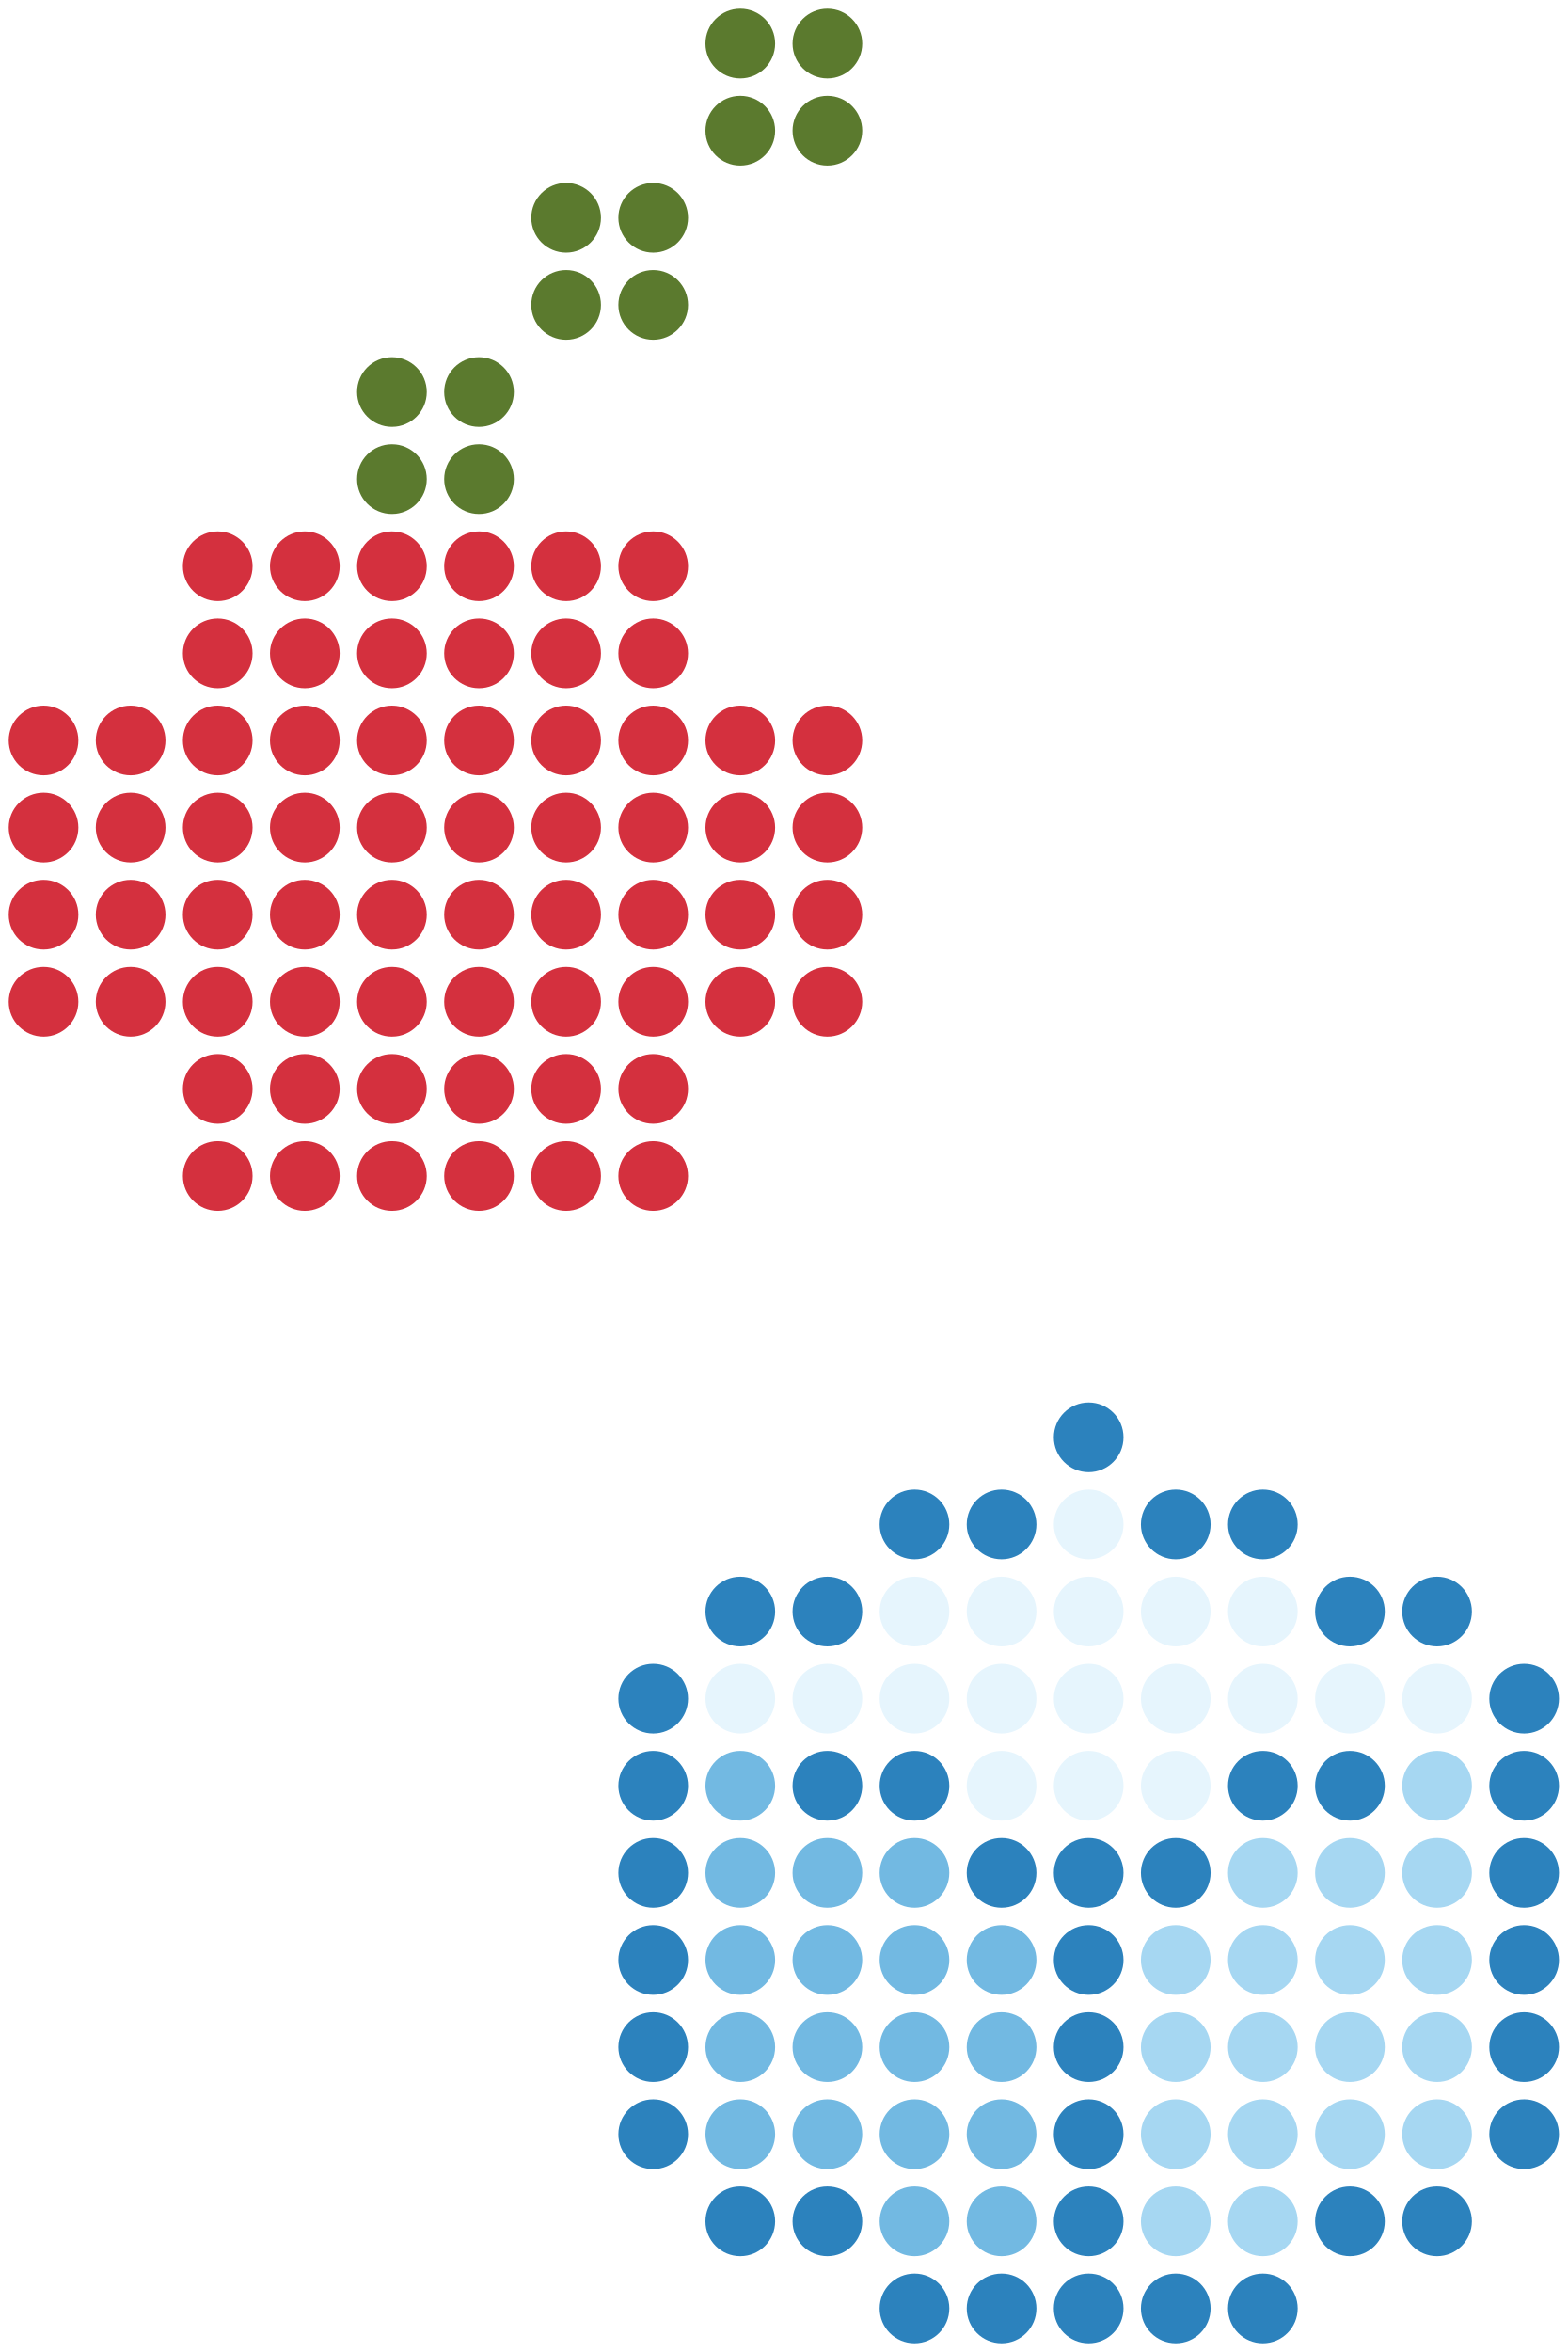
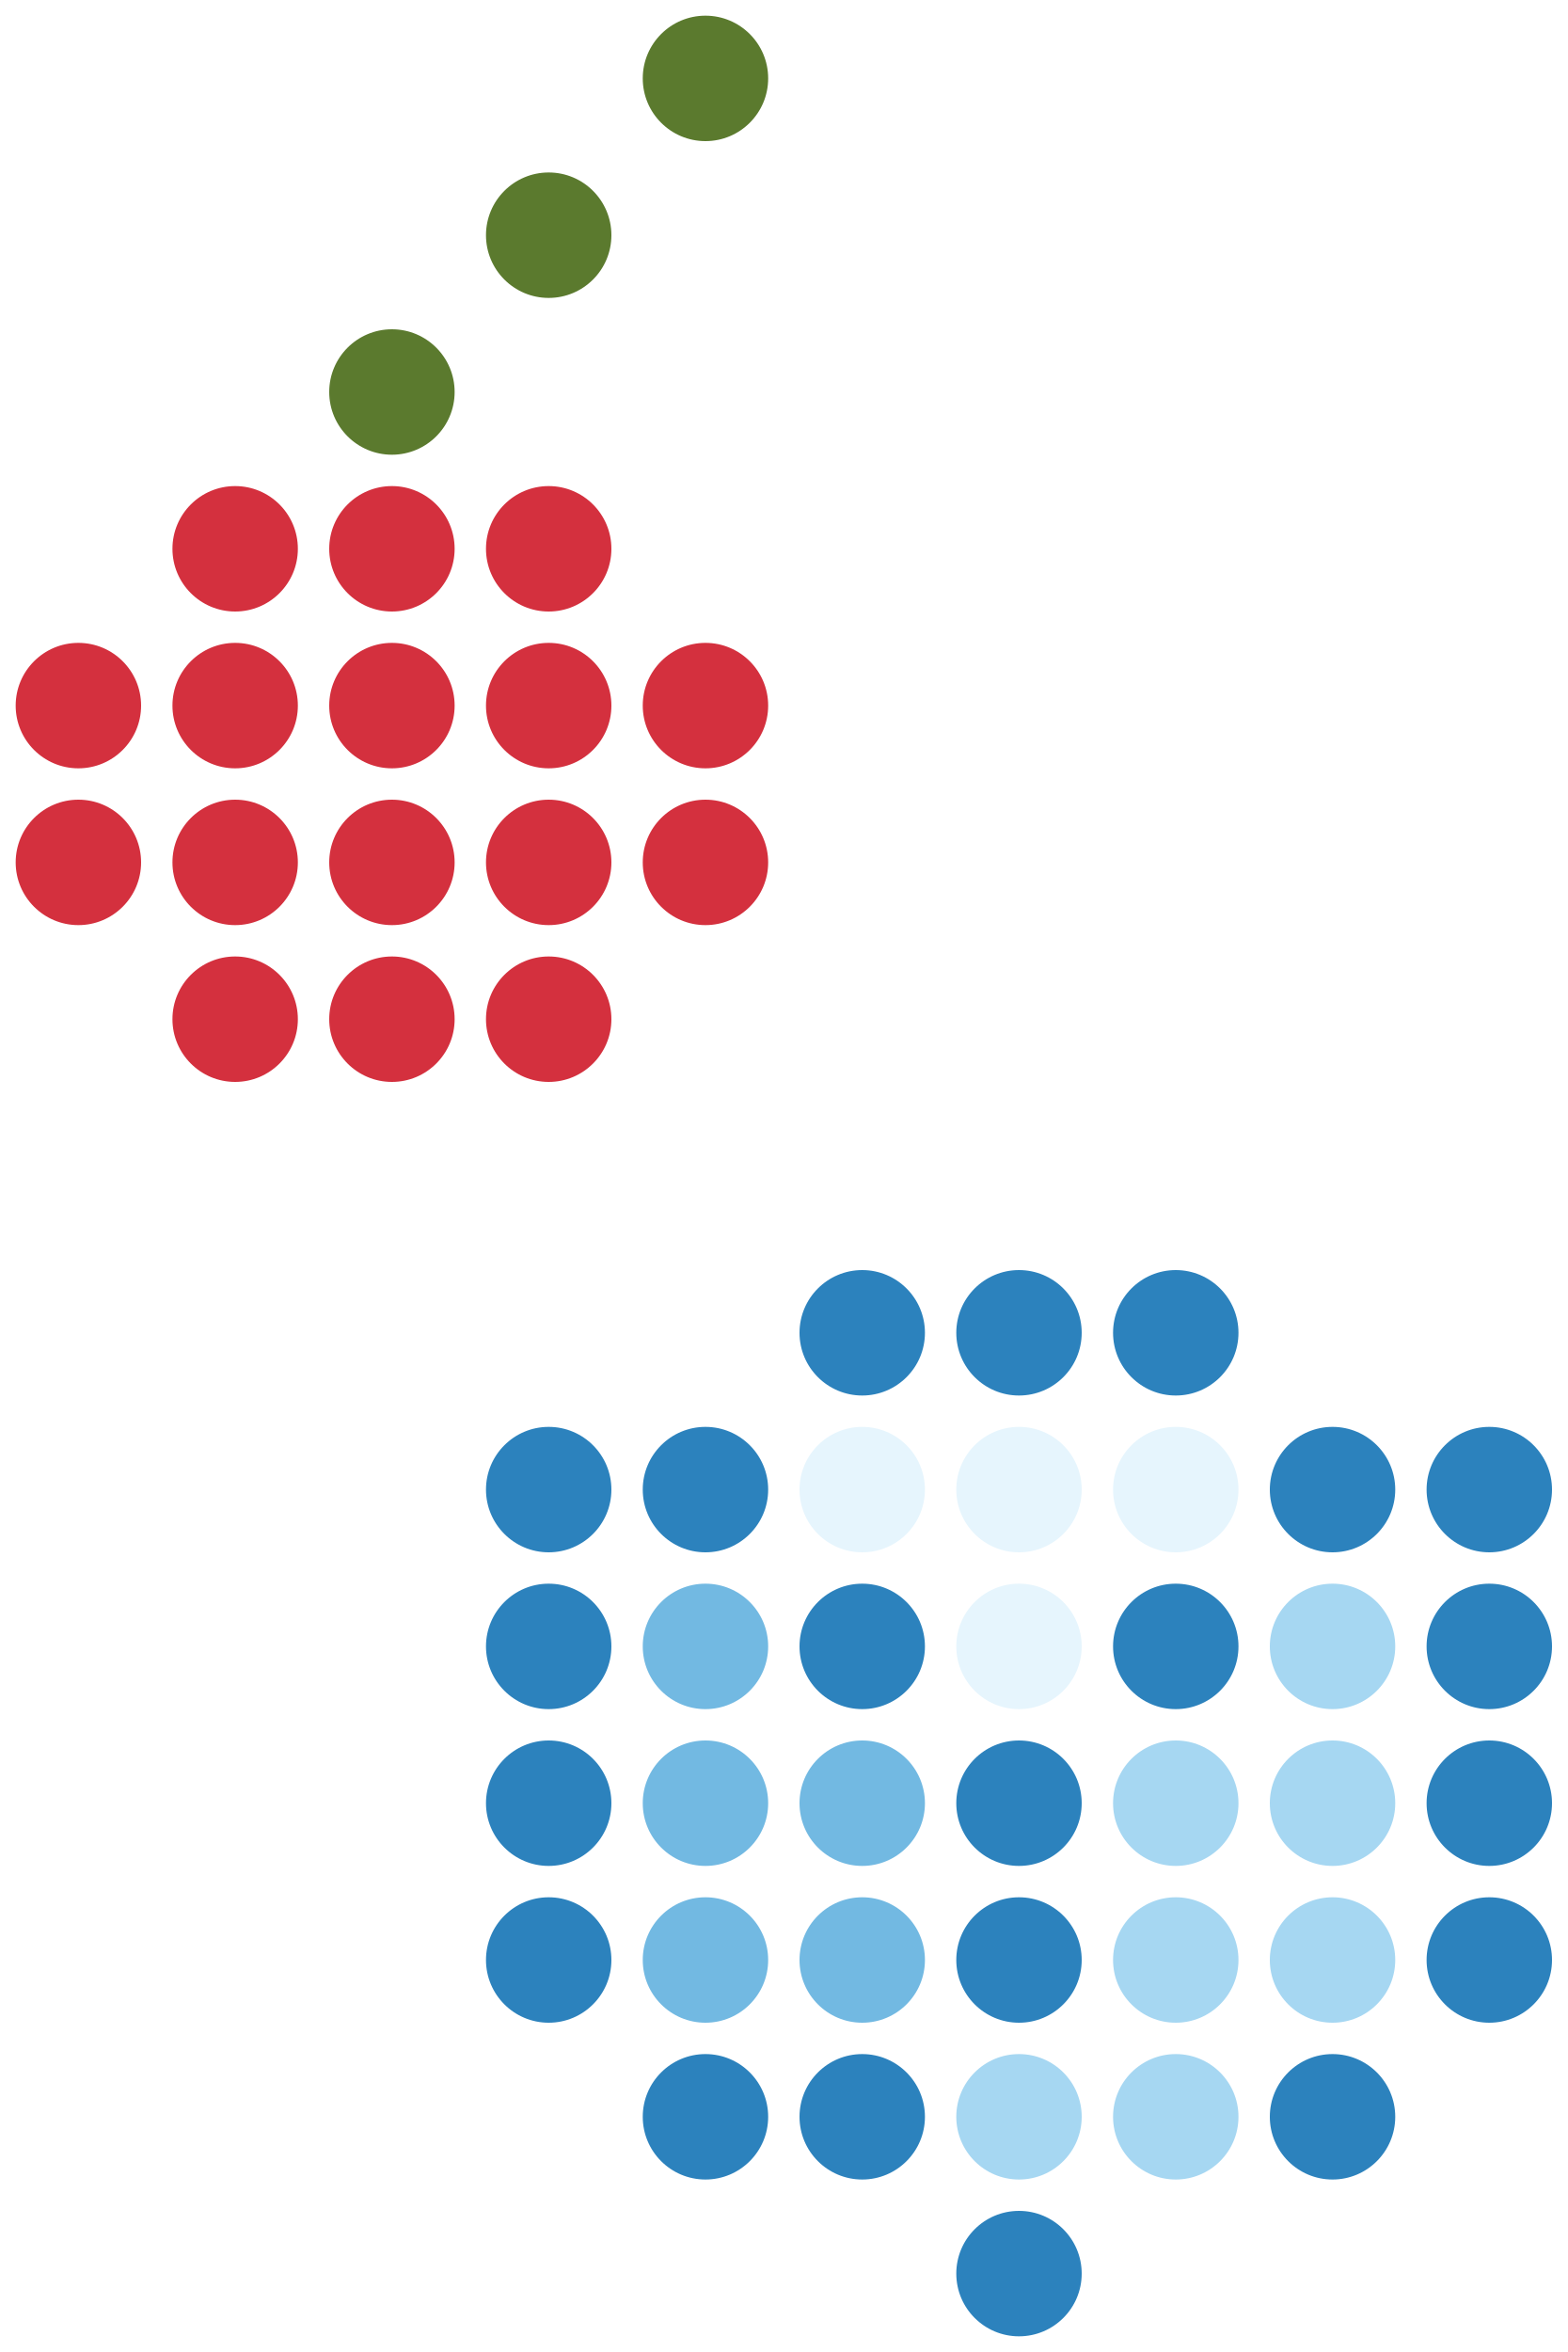
- <svg xmlns="http://www.w3.org/2000/svg" viewBox="0 0 18 27">
-   <circle cx="8.5" cy="0.5" r=".4" fill="#5B7A2E" />
-   <circle cx="9.5" cy="0.5" r=".4" fill="#5B7A2E" />
-   <circle cx="8.5" cy="1.5" r=".4" fill="#5B7A2E" />
-   <circle cx="9.5" cy="1.5" r=".4" fill="#5B7A2E" />
-   <circle cx="6.5" cy="2.5" r=".4" fill="#5B7A2E" />
-   <circle cx="7.5" cy="2.5" r=".4" fill="#5B7A2E" />
-   <circle cx="6.5" cy="3.5" r=".4" fill="#5B7A2E" />
-   <circle cx="7.5" cy="3.5" r=".4" fill="#5B7A2E" />
-   <circle cx="4.5" cy="4.5" r=".4" fill="#5B7A2E" />
-   <circle cx="5.5" cy="4.5" r=".4" fill="#5B7A2E" />
-   <circle cx="4.5" cy="5.5" r=".4" fill="#5B7A2E" />
-   <circle cx="5.5" cy="5.5" r=".4" fill="#5B7A2E" />
+ <svg xmlns="http://www.w3.org/2000/svg" viewBox="0 0 10 15">
+   <circle cx="4.5" cy="0.5" r=".4" fill="#5B7A2E" />
+   <circle cx="3.5" cy="1.5" r=".4" fill="#5B7A2E" />
+   <circle cx="2.5" cy="2.5" r=".4" fill="#5B7A2E" />
+   <circle cx="1.5" cy="3.5" r=".4" fill="#D4303E" />
+   <circle cx="2.5" cy="3.5" r=".4" fill="#D4303E" />
+   <circle cx="3.5" cy="3.5" r=".4" fill="#D4303E" />
+   <circle cx="0.5" cy="4.5" r=".4" fill="#D4303E" />
+   <circle cx="1.5" cy="4.5" r=".4" fill="#D4303E" />
+   <circle cx="2.5" cy="4.5" r=".4" fill="#D4303E" />
+   <circle cx="3.5" cy="4.5" r=".4" fill="#D4303E" />
+   <circle cx="4.5" cy="4.5" r=".4" fill="#D4303E" />
+   <circle cx="0.5" cy="5.5" r=".4" fill="#D4303E" />
+   <circle cx="1.5" cy="5.5" r=".4" fill="#D4303E" />
+   <circle cx="2.5" cy="5.5" r=".4" fill="#D4303E" />
+   <circle cx="3.5" cy="5.5" r=".4" fill="#D4303E" />
+   <circle cx="4.5" cy="5.5" r=".4" fill="#D4303E" />
+   <circle cx="1.5" cy="6.5" r=".4" fill="#D4303E" />
  <circle cx="2.5" cy="6.5" r=".4" fill="#D4303E" />
  <circle cx="3.5" cy="6.5" r=".4" fill="#D4303E" />
-   <circle cx="4.5" cy="6.5" r=".4" fill="#D4303E" />
-   <circle cx="5.5" cy="6.5" r=".4" fill="#D4303E" />
-   <circle cx="6.5" cy="6.5" r=".4" fill="#D4303E" />
-   <circle cx="7.5" cy="6.5" r=".4" fill="#D4303E" />
-   <circle cx="2.5" cy="7.5" r=".4" fill="#D4303E" />
-   <circle cx="3.5" cy="7.5" r=".4" fill="#D4303E" />
-   <circle cx="4.5" cy="7.5" r=".4" fill="#D4303E" />
-   <circle cx="5.5" cy="7.5" r=".4" fill="#D4303E" />
-   <circle cx="6.5" cy="7.5" r=".4" fill="#D4303E" />
-   <circle cx="7.5" cy="7.5" r=".4" fill="#D4303E" />
-   <circle cx="0.5" cy="8.5" r=".4" fill="#D4303E" />
-   <circle cx="1.5" cy="8.5" r=".4" fill="#D4303E" />
-   <circle cx="2.5" cy="8.5" r=".4" fill="#D4303E" />
-   <circle cx="3.5" cy="8.5" r=".4" fill="#D4303E" />
-   <circle cx="4.5" cy="8.5" r=".4" fill="#D4303E" />
-   <circle cx="5.5" cy="8.5" r=".4" fill="#D4303E" />
-   <circle cx="6.5" cy="8.5" r=".4" fill="#D4303E" />
-   <circle cx="7.5" cy="8.5" r=".4" fill="#D4303E" />
-   <circle cx="8.5" cy="8.5" r=".4" fill="#D4303E" />
-   <circle cx="9.5" cy="8.5" r=".4" fill="#D4303E" />
-   <circle cx="0.5" cy="9.5" r=".4" fill="#D4303E" />
-   <circle cx="1.5" cy="9.5" r=".4" fill="#D4303E" />
-   <circle cx="2.5" cy="9.5" r=".4" fill="#D4303E" />
-   <circle cx="3.5" cy="9.5" r=".4" fill="#D4303E" />
-   <circle cx="4.5" cy="9.5" r=".4" fill="#D4303E" />
-   <circle cx="5.5" cy="9.5" r=".4" fill="#D4303E" />
-   <circle cx="6.5" cy="9.5" r=".4" fill="#D4303E" />
-   <circle cx="7.5" cy="9.5" r=".4" fill="#D4303E" />
-   <circle cx="8.5" cy="9.5" r=".4" fill="#D4303E" />
-   <circle cx="9.5" cy="9.5" r=".4" fill="#D4303E" />
-   <circle cx="0.5" cy="10.5" r=".4" fill="#D4303E" />
-   <circle cx="1.5" cy="10.5" r=".4" fill="#D4303E" />
-   <circle cx="2.5" cy="10.5" r=".4" fill="#D4303E" />
-   <circle cx="3.5" cy="10.5" r=".4" fill="#D4303E" />
-   <circle cx="4.5" cy="10.5" r=".4" fill="#D4303E" />
-   <circle cx="5.5" cy="10.5" r=".4" fill="#D4303E" />
-   <circle cx="6.5" cy="10.5" r=".4" fill="#D4303E" />
-   <circle cx="7.5" cy="10.5" r=".4" fill="#D4303E" />
-   <circle cx="8.5" cy="10.5" r=".4" fill="#D4303E" />
-   <circle cx="9.5" cy="10.5" r=".4" fill="#D4303E" />
-   <circle cx="0.5" cy="11.5" r=".4" fill="#D4303E" />
-   <circle cx="1.5" cy="11.5" r=".4" fill="#D4303E" />
-   <circle cx="2.5" cy="11.5" r=".4" fill="#D4303E" />
-   <circle cx="3.5" cy="11.5" r=".4" fill="#D4303E" />
-   <circle cx="4.5" cy="11.5" r=".4" fill="#D4303E" />
-   <circle cx="5.5" cy="11.5" r=".4" fill="#D4303E" />
-   <circle cx="6.5" cy="11.5" r=".4" fill="#D4303E" />
-   <circle cx="7.5" cy="11.5" r=".4" fill="#D4303E" />
-   <circle cx="8.5" cy="11.5" r=".4" fill="#D4303E" />
-   <circle cx="9.5" cy="11.5" r=".4" fill="#D4303E" />
-   <circle cx="2.5" cy="12.5" r=".4" fill="#D4303E" />
-   <circle cx="3.5" cy="12.5" r=".4" fill="#D4303E" />
-   <circle cx="4.5" cy="12.5" r=".4" fill="#D4303E" />
-   <circle cx="5.5" cy="12.5" r=".4" fill="#D4303E" />
-   <circle cx="6.5" cy="12.5" r=".4" fill="#D4303E" />
-   <circle cx="7.5" cy="12.5" r=".4" fill="#D4303E" />
-   <circle cx="2.5" cy="13.5" r=".4" fill="#D4303E" />
-   <circle cx="3.5" cy="13.5" r=".4" fill="#D4303E" />
-   <circle cx="4.5" cy="13.5" r=".4" fill="#D4303E" />
-   <circle cx="5.5" cy="13.5" r=".4" fill="#D4303E" />
-   <circle cx="6.5" cy="13.5" r=".4" fill="#D4303E" />
-   <circle cx="7.5" cy="13.5" r=".4" fill="#D4303E" />
-   <circle cx="12.5" cy="16.5" r=".4" fill="#2C82BD" />
-   <circle cx="10.5" cy="17.5" r=".4" fill="#2C82BD" />
-   <circle cx="11.5" cy="17.5" r=".4" fill="#2C82BD" />
-   <circle cx="12.5" cy="17.5" r=".4" fill="#E6F5FD" />
-   <circle cx="13.5" cy="17.5" r=".4" fill="#2C82BD" />
-   <circle cx="14.5" cy="17.5" r=".4" fill="#2C82BD" />
-   <circle cx="8.5" cy="18.5" r=".4" fill="#2C82BD" />
-   <circle cx="9.5" cy="18.5" r=".4" fill="#2C82BD" />
-   <circle cx="10.5" cy="18.5" r=".4" fill="#E6F5FD" />
-   <circle cx="11.5" cy="18.5" r=".4" fill="#E6F5FD" />
-   <circle cx="12.5" cy="18.5" r=".4" fill="#E6F5FD" />
-   <circle cx="13.5" cy="18.5" r=".4" fill="#E6F5FD" />
-   <circle cx="14.5" cy="18.5" r=".4" fill="#E6F5FD" />
-   <circle cx="15.5" cy="18.5" r=".4" fill="#2C82BD" />
-   <circle cx="16.5" cy="18.5" r=".4" fill="#2C82BD" />
-   <circle cx="7.5" cy="19.5" r=".4" fill="#2C82BD" />
-   <circle cx="8.5" cy="19.5" r=".4" fill="#E6F5FD" />
-   <circle cx="9.5" cy="19.5" r=".4" fill="#E6F5FD" />
-   <circle cx="10.5" cy="19.5" r=".4" fill="#E6F5FD" />
-   <circle cx="11.5" cy="19.5" r=".4" fill="#E6F5FD" />
-   <circle cx="12.5" cy="19.5" r=".4" fill="#E6F5FD" />
-   <circle cx="13.5" cy="19.5" r=".4" fill="#E6F5FD" />
-   <circle cx="14.5" cy="19.5" r=".4" fill="#E6F5FD" />
-   <circle cx="15.5" cy="19.5" r=".4" fill="#E6F5FD" />
-   <circle cx="16.5" cy="19.5" r=".4" fill="#E6F5FD" />
-   <circle cx="17.5" cy="19.5" r=".4" fill="#2C82BD" />
-   <circle cx="7.5" cy="20.5" r=".4" fill="#2C82BD" />
-   <circle cx="8.5" cy="20.5" r=".4" fill="#72B9E2" />
-   <circle cx="9.5" cy="20.5" r=".4" fill="#2C82BD" />
-   <circle cx="10.5" cy="20.5" r=".4" fill="#2C82BD" />
-   <circle cx="11.5" cy="20.5" r=".4" fill="#E6F5FD" />
-   <circle cx="12.5" cy="20.5" r=".4" fill="#E6F5FD" />
-   <circle cx="13.5" cy="20.5" r=".4" fill="#E6F5FD" />
-   <circle cx="14.5" cy="20.5" r=".4" fill="#2C82BD" />
-   <circle cx="15.5" cy="20.5" r=".4" fill="#2C82BD" />
-   <circle cx="16.5" cy="20.5" r=".4" fill="#A6D7F2" />
-   <circle cx="17.5" cy="20.5" r=".4" fill="#2C82BD" />
-   <circle cx="7.5" cy="21.5" r=".4" fill="#2C82BD" />
-   <circle cx="8.5" cy="21.5" r=".4" fill="#72B9E2" />
-   <circle cx="9.5" cy="21.5" r=".4" fill="#72B9E2" />
-   <circle cx="10.5" cy="21.5" r=".4" fill="#72B9E2" />
-   <circle cx="11.5" cy="21.5" r=".4" fill="#2C82BD" />
-   <circle cx="12.5" cy="21.5" r=".4" fill="#2C82BD" />
-   <circle cx="13.5" cy="21.5" r=".4" fill="#2C82BD" />
-   <circle cx="14.5" cy="21.5" r=".4" fill="#A6D7F2" />
-   <circle cx="15.5" cy="21.5" r=".4" fill="#A6D7F2" />
-   <circle cx="16.5" cy="21.5" r=".4" fill="#A6D7F2" />
-   <circle cx="17.5" cy="21.5" r=".4" fill="#2C82BD" />
-   <circle cx="7.5" cy="22.5" r=".4" fill="#2C82BD" />
-   <circle cx="8.5" cy="22.5" r=".4" fill="#72B9E2" />
-   <circle cx="9.5" cy="22.5" r=".4" fill="#72B9E2" />
-   <circle cx="10.5" cy="22.5" r=".4" fill="#72B9E2" />
-   <circle cx="11.5" cy="22.5" r=".4" fill="#72B9E2" />
-   <circle cx="12.5" cy="22.5" r=".4" fill="#2C82BD" />
-   <circle cx="13.5" cy="22.5" r=".4" fill="#A6D7F2" />
-   <circle cx="14.5" cy="22.5" r=".4" fill="#A6D7F2" />
-   <circle cx="15.5" cy="22.5" r=".4" fill="#A6D7F2" />
-   <circle cx="16.5" cy="22.5" r=".4" fill="#A6D7F2" />
-   <circle cx="17.5" cy="22.5" r=".4" fill="#2C82BD" />
-   <circle cx="7.5" cy="23.5" r=".4" fill="#2C82BD" />
-   <circle cx="8.5" cy="23.5" r=".4" fill="#72B9E2" />
-   <circle cx="9.5" cy="23.5" r=".4" fill="#72B9E2" />
-   <circle cx="10.5" cy="23.5" r=".4" fill="#72B9E2" />
-   <circle cx="11.5" cy="23.5" r=".4" fill="#72B9E2" />
-   <circle cx="12.5" cy="23.5" r=".4" fill="#2C82BD" />
-   <circle cx="13.5" cy="23.5" r=".4" fill="#A6D7F2" />
-   <circle cx="14.5" cy="23.5" r=".4" fill="#A6D7F2" />
-   <circle cx="15.5" cy="23.5" r=".4" fill="#A6D7F2" />
-   <circle cx="16.5" cy="23.5" r=".4" fill="#A6D7F2" />
-   <circle cx="17.5" cy="23.5" r=".4" fill="#2C82BD" />
-   <circle cx="7.5" cy="24.5" r=".4" fill="#2C82BD" />
-   <circle cx="8.5" cy="24.5" r=".4" fill="#72B9E2" />
-   <circle cx="9.5" cy="24.5" r=".4" fill="#72B9E2" />
-   <circle cx="10.5" cy="24.5" r=".4" fill="#72B9E2" />
-   <circle cx="11.5" cy="24.5" r=".4" fill="#72B9E2" />
-   <circle cx="12.5" cy="24.5" r=".4" fill="#2C82BD" />
-   <circle cx="13.5" cy="24.5" r=".4" fill="#A6D7F2" />
-   <circle cx="14.5" cy="24.5" r=".4" fill="#A6D7F2" />
-   <circle cx="15.5" cy="24.5" r=".4" fill="#A6D7F2" />
-   <circle cx="16.5" cy="24.5" r=".4" fill="#A6D7F2" />
-   <circle cx="17.5" cy="24.5" r=".4" fill="#2C82BD" />
-   <circle cx="8.5" cy="25.5" r=".4" fill="#2C82BD" />
-   <circle cx="9.5" cy="25.5" r=".4" fill="#2C82BD" />
-   <circle cx="10.5" cy="25.5" r=".4" fill="#72B9E2" />
-   <circle cx="11.5" cy="25.5" r=".4" fill="#72B9E2" />
-   <circle cx="12.5" cy="25.5" r=".4" fill="#2C82BD" />
-   <circle cx="13.5" cy="25.5" r=".4" fill="#A6D7F2" />
-   <circle cx="14.5" cy="25.5" r=".4" fill="#A6D7F2" />
-   <circle cx="15.5" cy="25.5" r=".4" fill="#2C82BD" />
-   <circle cx="16.5" cy="25.5" r=".4" fill="#2C82BD" />
-   <circle cx="10.5" cy="26.5" r=".4" fill="#2C82BD" />
-   <circle cx="11.5" cy="26.5" r=".4" fill="#2C82BD" />
-   <circle cx="12.5" cy="26.5" r=".4" fill="#2C82BD" />
-   <circle cx="13.5" cy="26.5" r=".4" fill="#2C82BD" />
-   <circle cx="14.5" cy="26.5" r=".4" fill="#2C82BD" />
+   <circle cx="5.5" cy="8.5" r=".4" fill="#2C82BD" />
+   <circle cx="6.5" cy="8.5" r=".4" fill="#2C82BD" />
+   <circle cx="7.5" cy="8.5" r=".4" fill="#2C82BD" />
+   <circle cx="3.5" cy="9.5" r=".4" fill="#2C82BD" />
+   <circle cx="4.5" cy="9.5" r=".4" fill="#2C82BD" />
+   <circle cx="5.5" cy="9.5" r=".4" fill="#E6F5FD" />
+   <circle cx="6.5" cy="9.5" r=".4" fill="#E6F5FD" />
+   <circle cx="7.5" cy="9.5" r=".4" fill="#E6F5FD" />
+   <circle cx="8.5" cy="9.5" r=".4" fill="#2C82BD" />
+   <circle cx="9.5" cy="9.5" r=".4" fill="#2C82BD" />
+   <circle cx="3.5" cy="10.5" r=".4" fill="#2C82BD" />
+   <circle cx="4.5" cy="10.5" r=".4" fill="#72B9E2" />
+   <circle cx="5.5" cy="10.5" r=".4" fill="#2C82BD" />
+   <circle cx="6.5" cy="10.5" r=".4" fill="#E6F5FD" />
+   <circle cx="7.5" cy="10.5" r=".4" fill="#2C82BD" />
+   <circle cx="8.5" cy="10.5" r=".4" fill="#A6D7F2" />
+   <circle cx="9.5" cy="10.5" r=".4" fill="#2C82BD" />
+   <circle cx="3.5" cy="11.5" r=".4" fill="#2C82BD" />
+   <circle cx="4.5" cy="11.5" r=".4" fill="#72B9E2" />
+   <circle cx="5.5" cy="11.5" r=".4" fill="#72B9E2" />
+   <circle cx="6.5" cy="11.5" r=".4" fill="#2C82BD" />
+   <circle cx="7.5" cy="11.5" r=".4" fill="#A6D7F2" />
+   <circle cx="8.5" cy="11.5" r=".4" fill="#A6D7F2" />
+   <circle cx="9.5" cy="11.5" r=".4" fill="#2C82BD" />
+   <circle cx="3.5" cy="12.5" r=".4" fill="#2C82BD" />
+   <circle cx="4.5" cy="12.5" r=".4" fill="#72B9E2" />
+   <circle cx="5.5" cy="12.5" r=".4" fill="#72B9E2" />
+   <circle cx="6.5" cy="12.5" r=".4" fill="#2C82BD" />
+   <circle cx="7.5" cy="12.5" r=".4" fill="#A6D7F2" />
+   <circle cx="8.5" cy="12.5" r=".4" fill="#A6D7F2" />
+   <circle cx="9.5" cy="12.5" r=".4" fill="#2C82BD" />
+   <circle cx="4.5" cy="13.5" r=".4" fill="#2C82BD" />
+   <circle cx="5.5" cy="13.5" r=".4" fill="#2C82BD" />
+   <circle cx="6.5" cy="13.5" r=".4" fill="#A6D7F2" />
+   <circle cx="7.5" cy="13.5" r=".4" fill="#A6D7F2" />
+   <circle cx="8.5" cy="13.5" r=".4" fill="#2C82BD" />
+   <circle cx="6.5" cy="14.5" r=".4" fill="#2C82BD" />
</svg>
